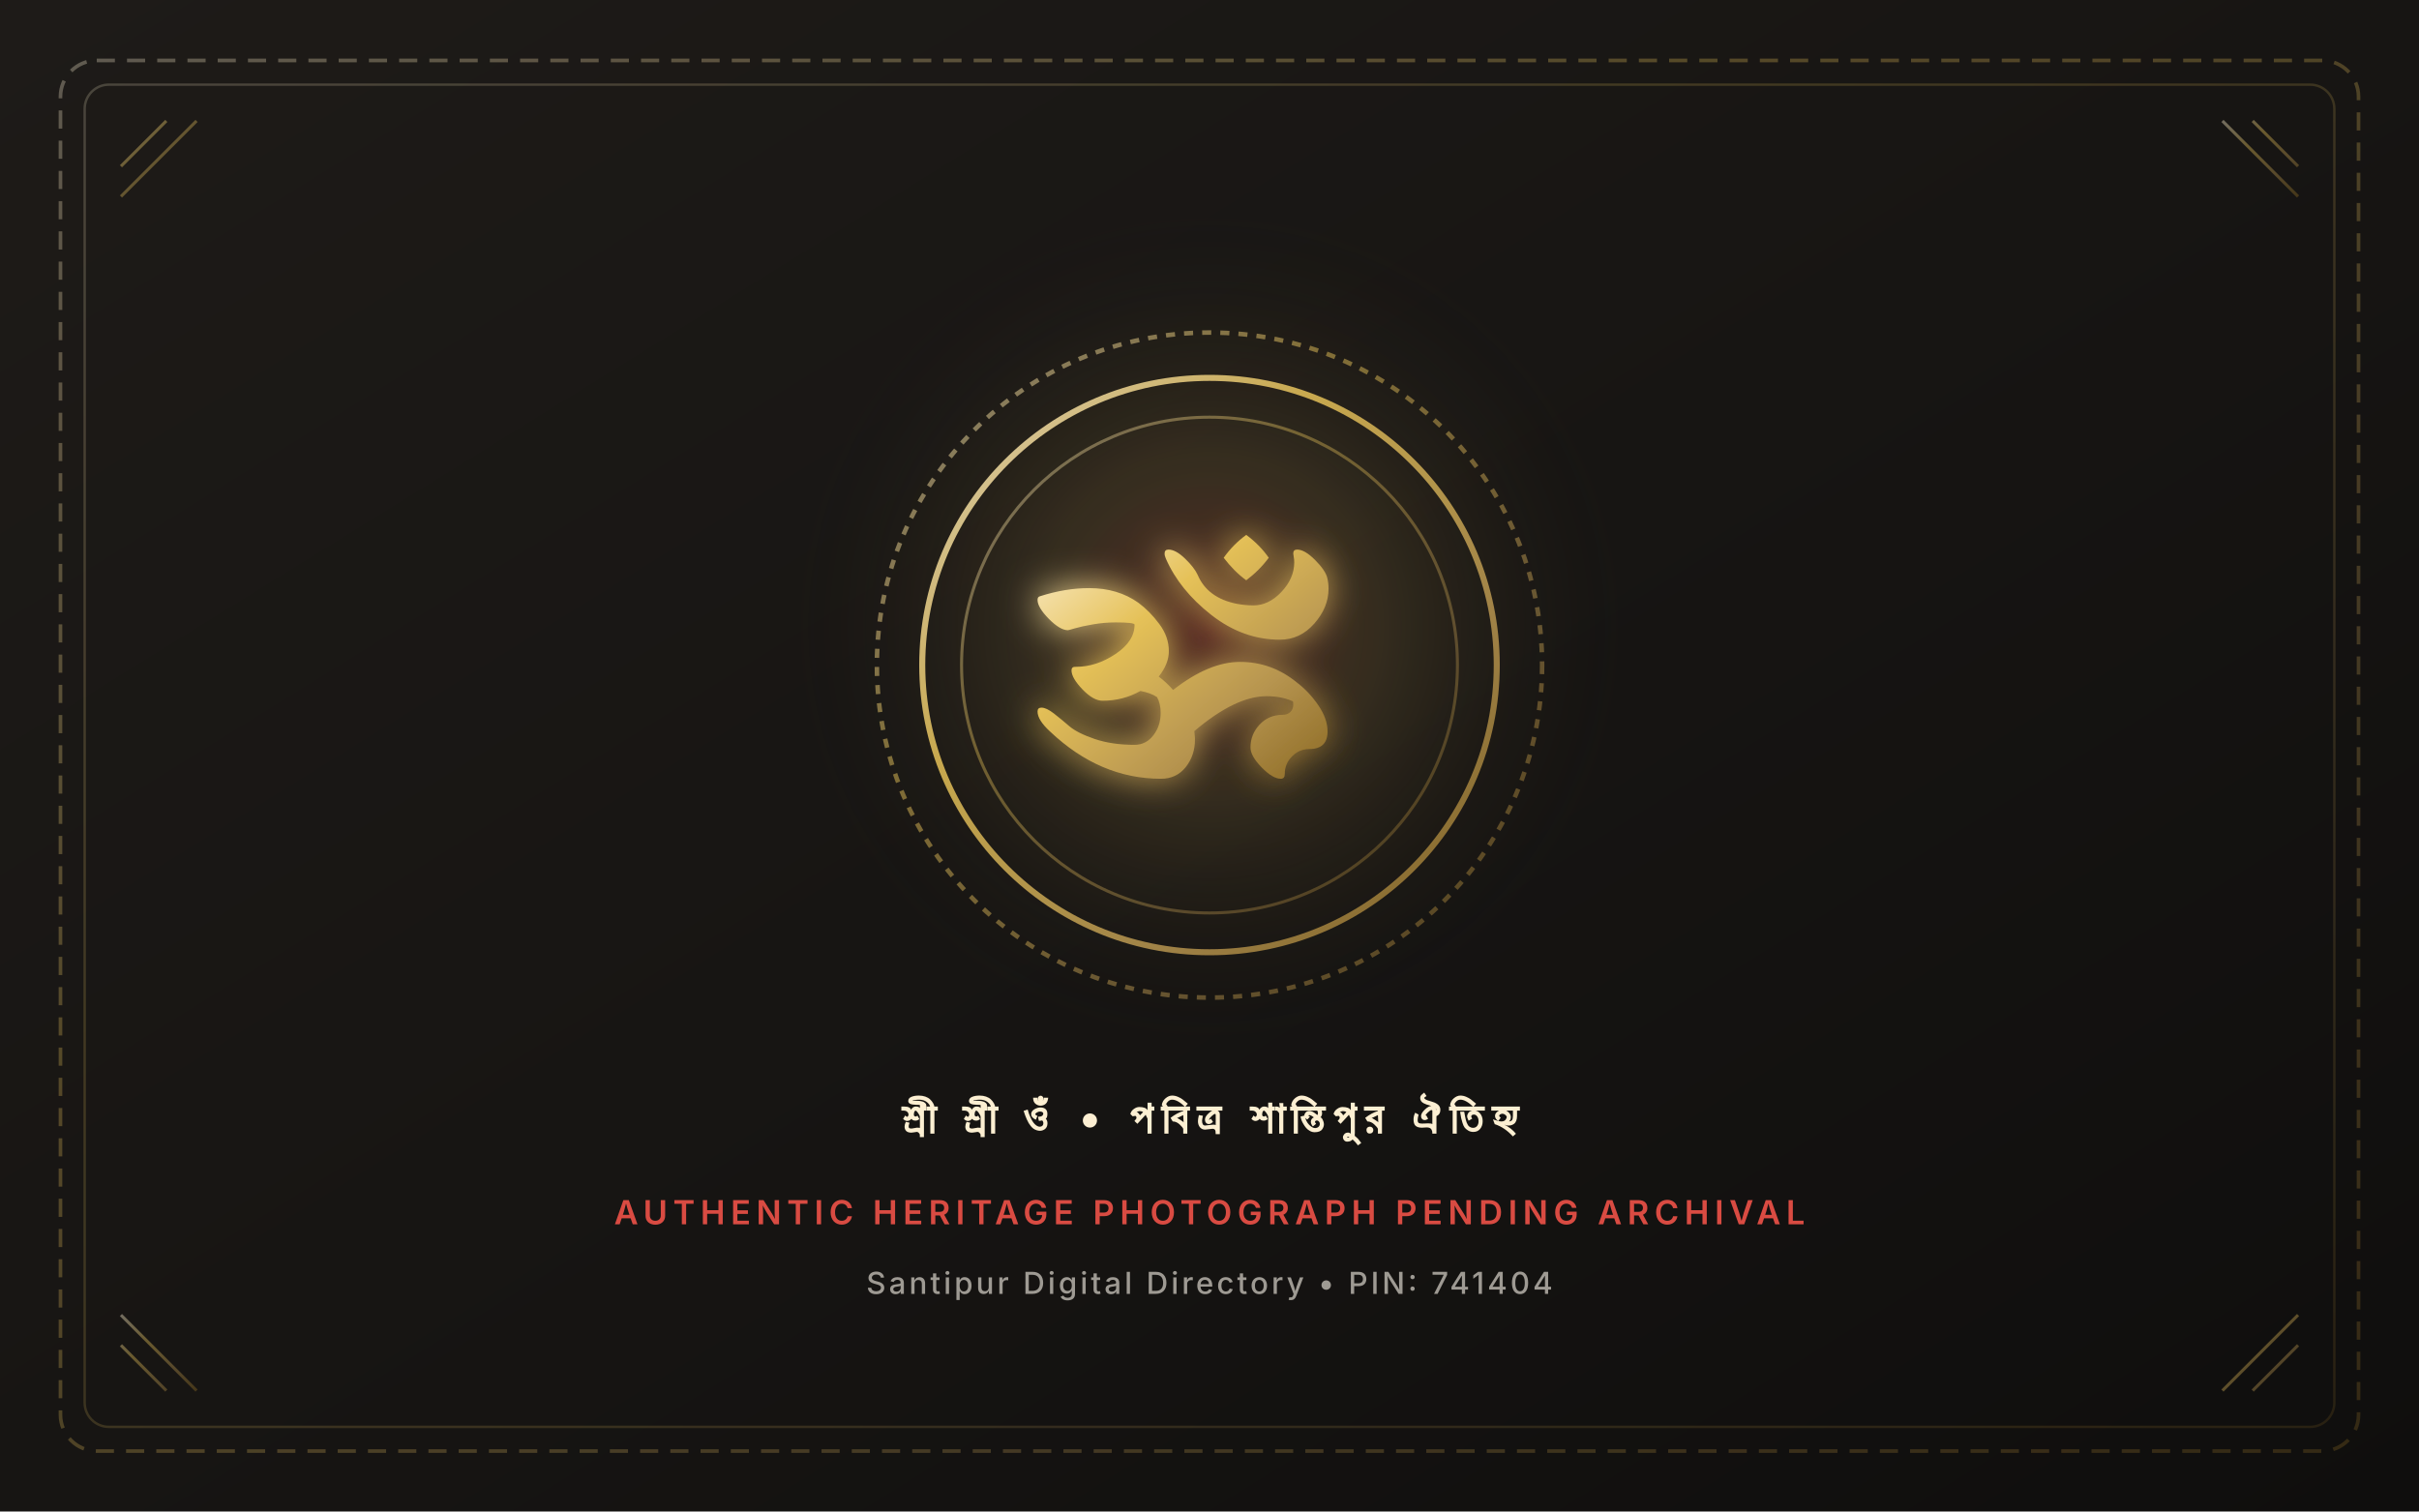
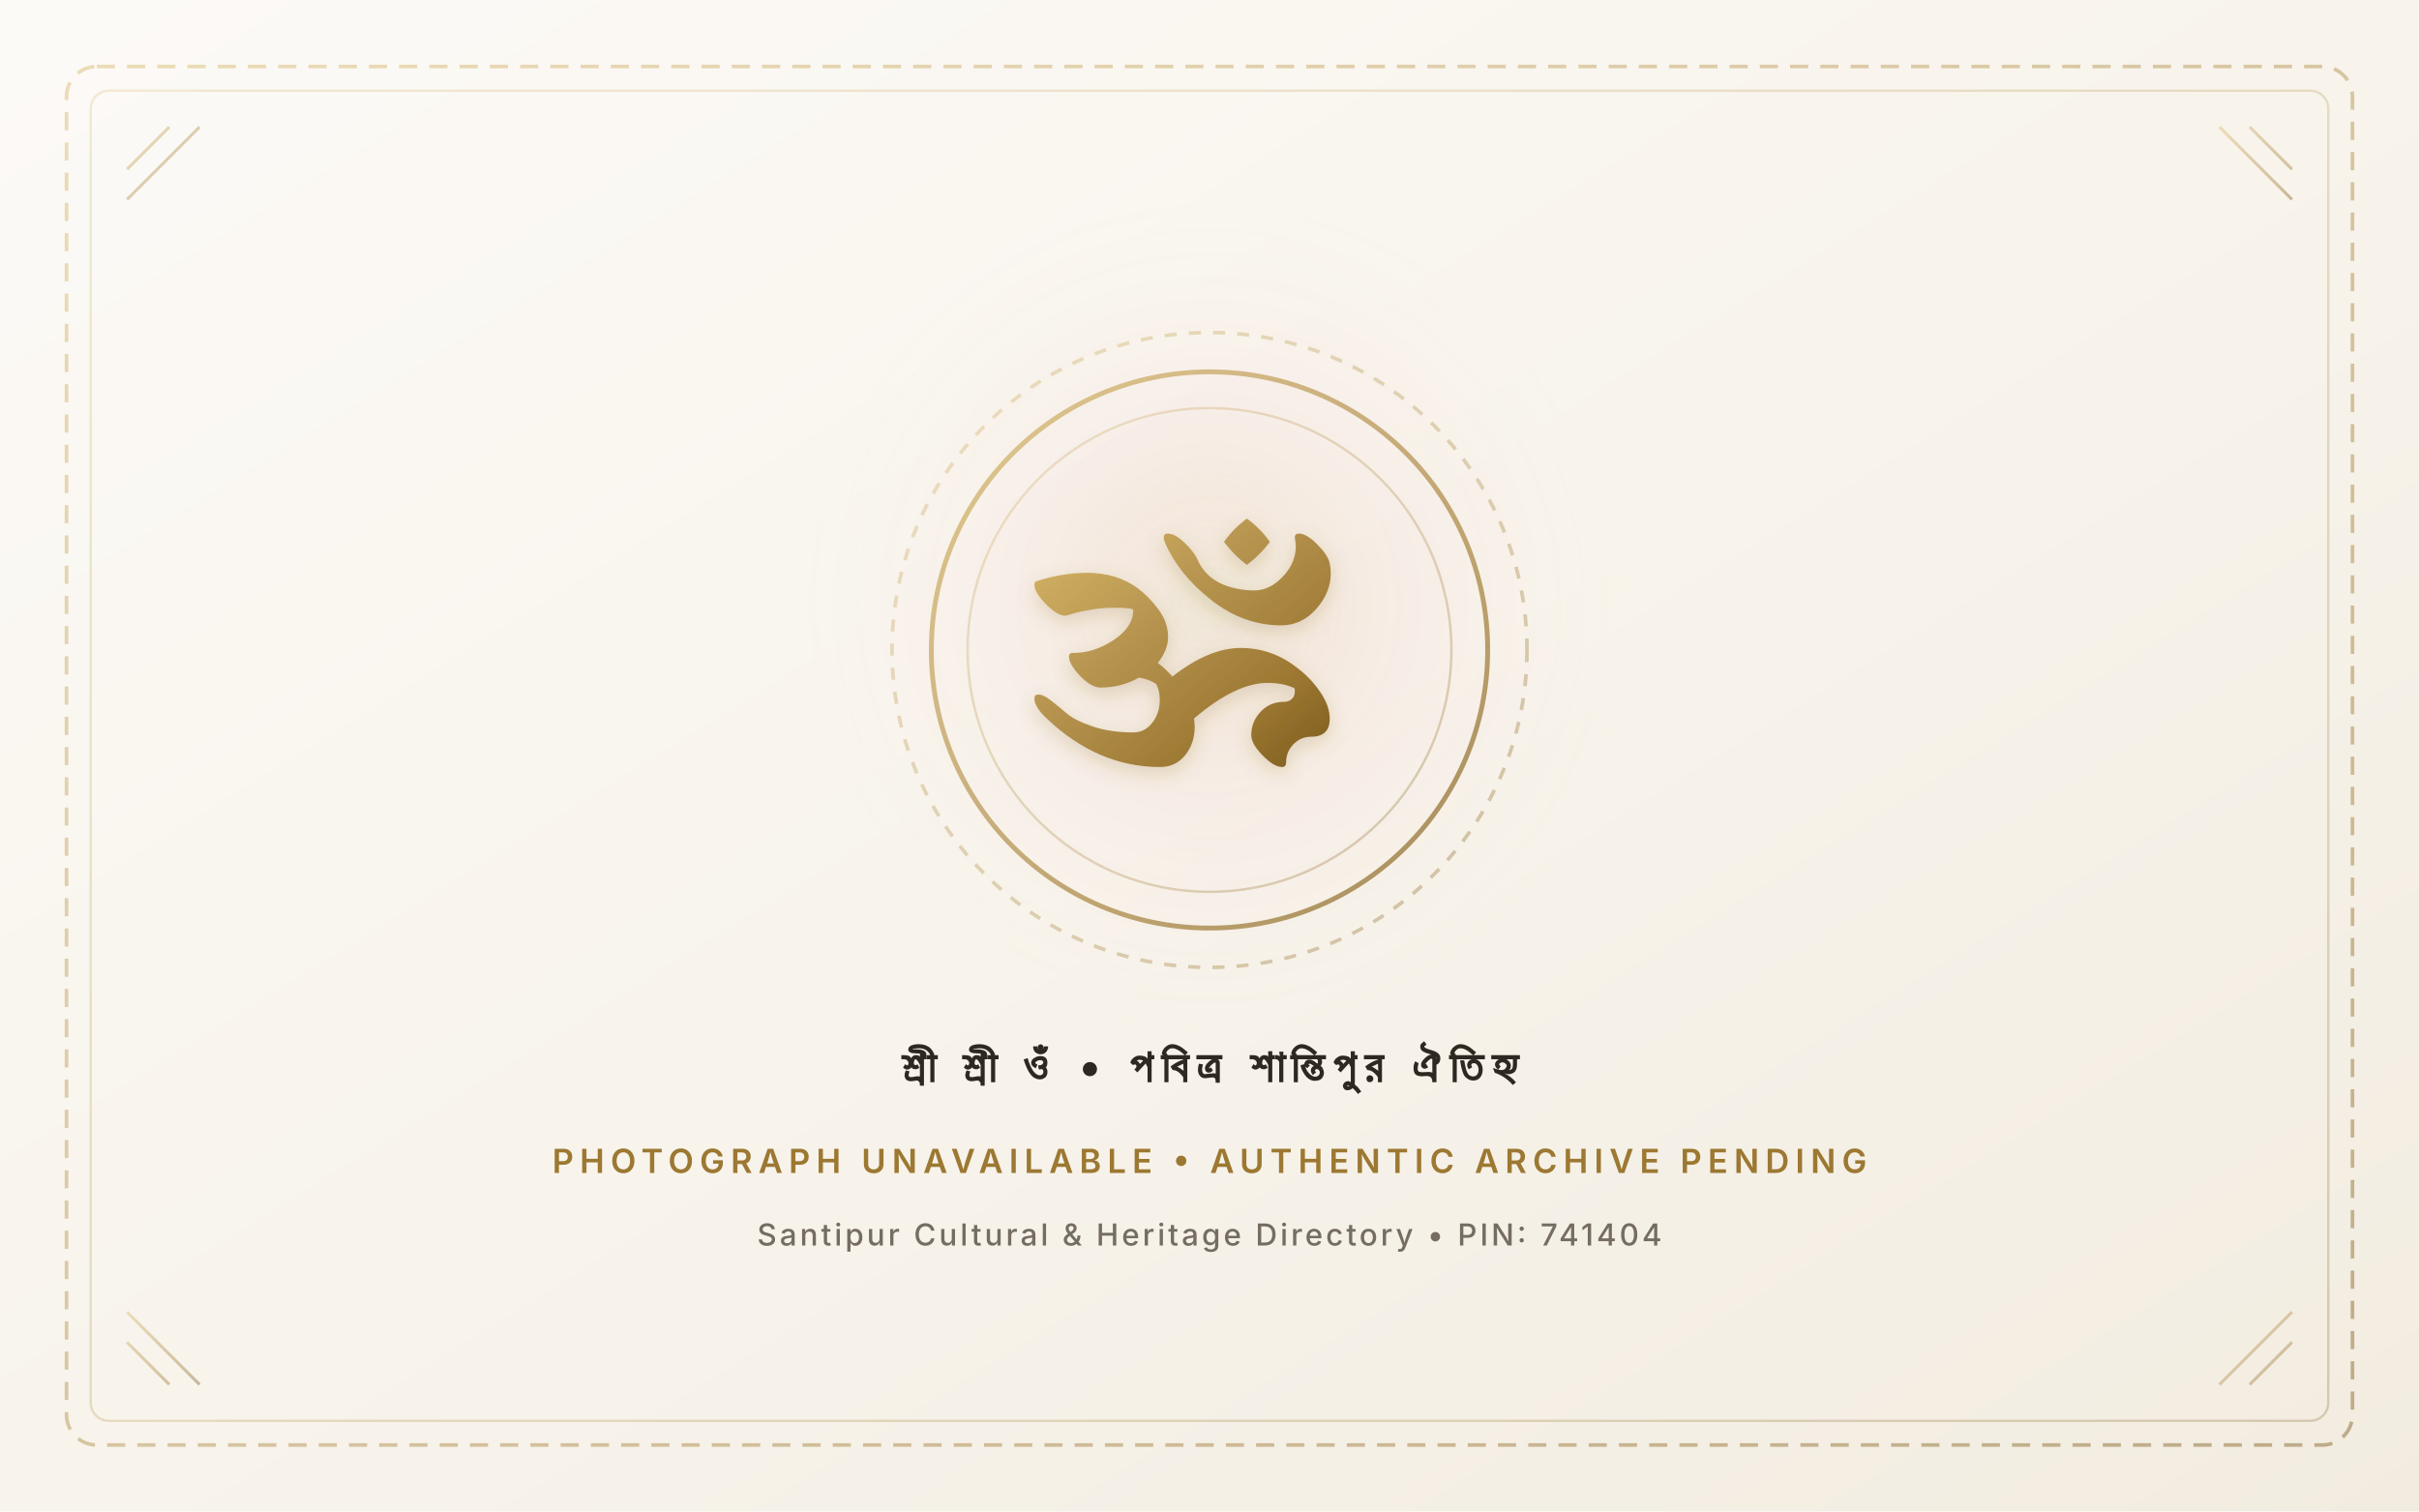
<svg xmlns="http://www.w3.org/2000/svg" viewBox="0 0 800 500" width="100%" height="100%">
  <defs>
-     <linearGradient id="bgGradient" x1="0%" y1="0%" x2="100%" y2="100%">
-       <stop offset="0%" stop-color="#1E1B18" />
-       <stop offset="50%" stop-color="#171513" />
-       <stop offset="100%" stop-color="#0F0E0D" />
+     <linearGradient id="creamCanvas" x1="0%" y1="0%" x2="100%" y2="100%">
+       <stop offset="0%" stop-color="#FCFAF7" />
+       <stop offset="50%" stop-color="#F8F4EC" />
+       <stop offset="100%" stop-color="#F2ECE0" />
    </linearGradient>
-     <linearGradient id="goldGradient" x1="0%" y1="0%" x2="100%" y2="100%">
-       <stop offset="0%" stop-color="#FCEFD2" />
-       <stop offset="35%" stop-color="#E5C158" />
-       <stop offset="70%" stop-color="#B79550" />
-       <stop offset="100%" stop-color="#8C6A24" />
+     <linearGradient id="antiqueGold" x1="0%" y1="0%" x2="100%" y2="100%">
+       <stop offset="0%" stop-color="#D8B868" />
+       <stop offset="40%" stop-color="#B79550" />
+       <stop offset="75%" stop-color="#9C7832" />
+       <stop offset="100%" stop-color="#7D5C1E" />
    </linearGradient>
-     <radialGradient id="sacredGaze" cx="50%" cy="46%" r="45%">
-       <stop offset="0%" stop-color="#D94B42" stop-opacity="0.32" />
-       <stop offset="40%" stop-color="#B79550" stop-opacity="0.18" />
-       <stop offset="100%" stop-color="#0F0E0D" stop-opacity="0" />
+     <radialGradient id="spiritualAura" cx="50%" cy="45%" r="48%">
+       <stop offset="0%" stop-color="#B79550" stop-opacity="0.14" />
+       <stop offset="45%" stop-color="#D94B42" stop-opacity="0.04" />
+       <stop offset="100%" stop-color="#F8F4EC" stop-opacity="0" />
    </radialGradient>
-     <filter id="sacredGlow" x="-20%" y="-20%" width="140%" height="140%">
-       <feGaussianBlur stdDeviation="6" result="blur" />
-       <feComposite in="SourceGraphic" in2="blur" operator="over" />
+     <filter id="softGoldShadow" x="-20%" y="-20%" width="140%" height="140%">
+       <feDropShadow dx="0" dy="2" stdDeviation="3" flood-color="#8F6E29" flood-opacity="0.22" />
    </filter>
  </defs>
-   <rect width="800" height="500" fill="url(#bgGradient)" />
-   <rect x="20" y="20" width="760" height="460" rx="12" fill="none" stroke="url(#goldGradient)" stroke-width="1.2" stroke-opacity="0.3" stroke-dasharray="6 4" />
-   <rect x="28" y="28" width="744" height="444" rx="8" fill="none" stroke="url(#goldGradient)" stroke-width="0.8" stroke-opacity="0.2" />
-   <circle cx="400" cy="220" r="160" fill="url(#sacredGaze)" />
-   <circle cx="400" cy="220" r="110" fill="none" stroke="url(#goldGradient)" stroke-width="1.5" stroke-opacity="0.5" stroke-dasharray="3 3" />
-   <circle cx="400" cy="220" r="95" fill="none" stroke="url(#goldGradient)" stroke-width="2" stroke-opacity="0.85" />
-   <circle cx="400" cy="220" r="82" fill="none" stroke="url(#goldGradient)" stroke-width="1" stroke-opacity="0.4" />
-   <line x1="400" y1="100" x2="400" y2="120" stroke="url(#goldGradient)" stroke-width="2" stroke-opacity="0.7" stroke-linecap="round" />
-   <line x1="400" y1="320" x2="400" y2="340" stroke="url(#goldGradient)" stroke-width="2" stroke-opacity="0.7" stroke-linecap="round" />
-   <line x1="280" y1="220" x2="300" y2="220" stroke="url(#goldGradient)" stroke-width="2" stroke-opacity="0.7" stroke-linecap="round" />
-   <line x1="500" y1="220" x2="520" y2="220" stroke="url(#goldGradient)" stroke-width="2" stroke-opacity="0.7" stroke-linecap="round" />
-   <path d="M40 55 L55 40 M40 65 L65 40" stroke="url(#goldGradient)" stroke-width="1" stroke-opacity="0.4" />
-   <path d="M760 55 L745 40 M760 65 L735 40" stroke="url(#goldGradient)" stroke-width="1" stroke-opacity="0.4" />
-   <path d="M40 445 L55 460 M40 435 L65 460" stroke="url(#goldGradient)" stroke-width="1" stroke-opacity="0.4" />
-   <path d="M760 445 L745 460 M760 435 L735 460" stroke="url(#goldGradient)" stroke-width="1" stroke-opacity="0.4" />
-   <text x="400" y="252" font-family="'Noto Serif Bengali', 'Times New Roman', Georgia, serif" font-size="108" font-weight="bold" fill="url(#goldGradient)" text-anchor="middle" filter="url(#sacredGlow)">ॐ</text>
-   <text x="400" y="375" font-family="'Inter', -apple-system, sans-serif" font-size="15" font-weight="700" fill="#FCEFD2" text-anchor="middle" letter-spacing="3">শ্রী শ্রী ওঁ • পবিত্র শান্তিপুর ঐতিহ্য</text>
-   <text x="400" y="405" font-family="'Inter', -apple-system, sans-serif" font-size="11" font-weight="600" fill="#D94B42" text-anchor="middle" letter-spacing="1.8">AUTHENTIC HERITAGE PHOTOGRAPH PENDING ARCHIVAL</text>
-   <text x="400" y="428" font-family="'Inter', -apple-system, sans-serif" font-size="10" font-weight="500" fill="#9E9A93" text-anchor="middle" letter-spacing="1">Santipur Digital Directory • PIN: 741404</text>
+   <rect width="800" height="500" fill="url(#creamCanvas)" />
+   <rect x="22" y="22" width="756" height="456" rx="10" fill="none" stroke="url(#antiqueGold)" stroke-width="1.2" stroke-opacity="0.45" stroke-dasharray="6 4" />
+   <rect x="30" y="30" width="740" height="440" rx="6" fill="none" stroke="url(#antiqueGold)" stroke-width="0.8" stroke-opacity="0.25" />
+   <circle cx="400" cy="215" r="150" fill="url(#spiritualAura)" />
+   <circle cx="400" cy="215" r="105" fill="none" stroke="url(#antiqueGold)" stroke-width="1.2" stroke-opacity="0.35" stroke-dasharray="4 4" />
+   <circle cx="400" cy="215" r="92" fill="none" stroke="url(#antiqueGold)" stroke-width="1.6" stroke-opacity="0.7" />
+   <circle cx="400" cy="215" r="80" fill="none" stroke="url(#antiqueGold)" stroke-width="0.8" stroke-opacity="0.3" />
+   <line x1="400" y1="98" x2="400" y2="116" stroke="url(#antiqueGold)" stroke-width="1.8" stroke-opacity="0.65" stroke-linecap="round" />
+   <line x1="400" y1="314" x2="400" y2="332" stroke="url(#antiqueGold)" stroke-width="1.8" stroke-opacity="0.65" stroke-linecap="round" />
+   <line x1="283" y1="215" x2="301" y2="215" stroke="url(#antiqueGold)" stroke-width="1.8" stroke-opacity="0.65" stroke-linecap="round" />
+   <line x1="499" y1="215" x2="517" y2="215" stroke="url(#antiqueGold)" stroke-width="1.8" stroke-opacity="0.65" stroke-linecap="round" />
+   <path d="M42 56 L56 42 M42 66 L66 42" stroke="url(#antiqueGold)" stroke-width="1" stroke-opacity="0.4" />
+   <path d="M758 56 L744 42 M758 66 L734 42" stroke="url(#antiqueGold)" stroke-width="1" stroke-opacity="0.4" />
+   <path d="M42 444 L56 458 M42 434 L66 458" stroke="url(#antiqueGold)" stroke-width="1" stroke-opacity="0.4" />
+   <path d="M758 444 L744 458 M758 434 L734 458" stroke="url(#antiqueGold)" stroke-width="1" stroke-opacity="0.4" />
+   <text x="400" y="248" font-family="'Noto Serif Bengali', 'Times New Roman', Georgia, serif" font-size="110" font-weight="bold" fill="url(#antiqueGold)" text-anchor="middle" filter="url(#softGoldShadow)">ॐ</text>
+   <text x="400" y="358" font-family="'Inter', -apple-system, sans-serif" font-size="15" font-weight="700" fill="#2E2822" text-anchor="middle" letter-spacing="3">শ্রী শ্রী ওঁ • পবিত্র শান্তিপুর ঐতিহ্য</text>
+   <text x="400" y="388" font-family="'Inter', -apple-system, sans-serif" font-size="11" font-weight="600" fill="#9C7832" text-anchor="middle" letter-spacing="2">PHOTOGRAPH UNAVAILABLE • AUTHENTIC ARCHIVE PENDING</text>
+   <text x="400" y="412" font-family="'Inter', -apple-system, sans-serif" font-size="10" font-weight="500" fill="#756C62" text-anchor="middle" letter-spacing="1">Santipur Cultural &amp; Heritage Directory • PIN: 741404</text>
</svg>
